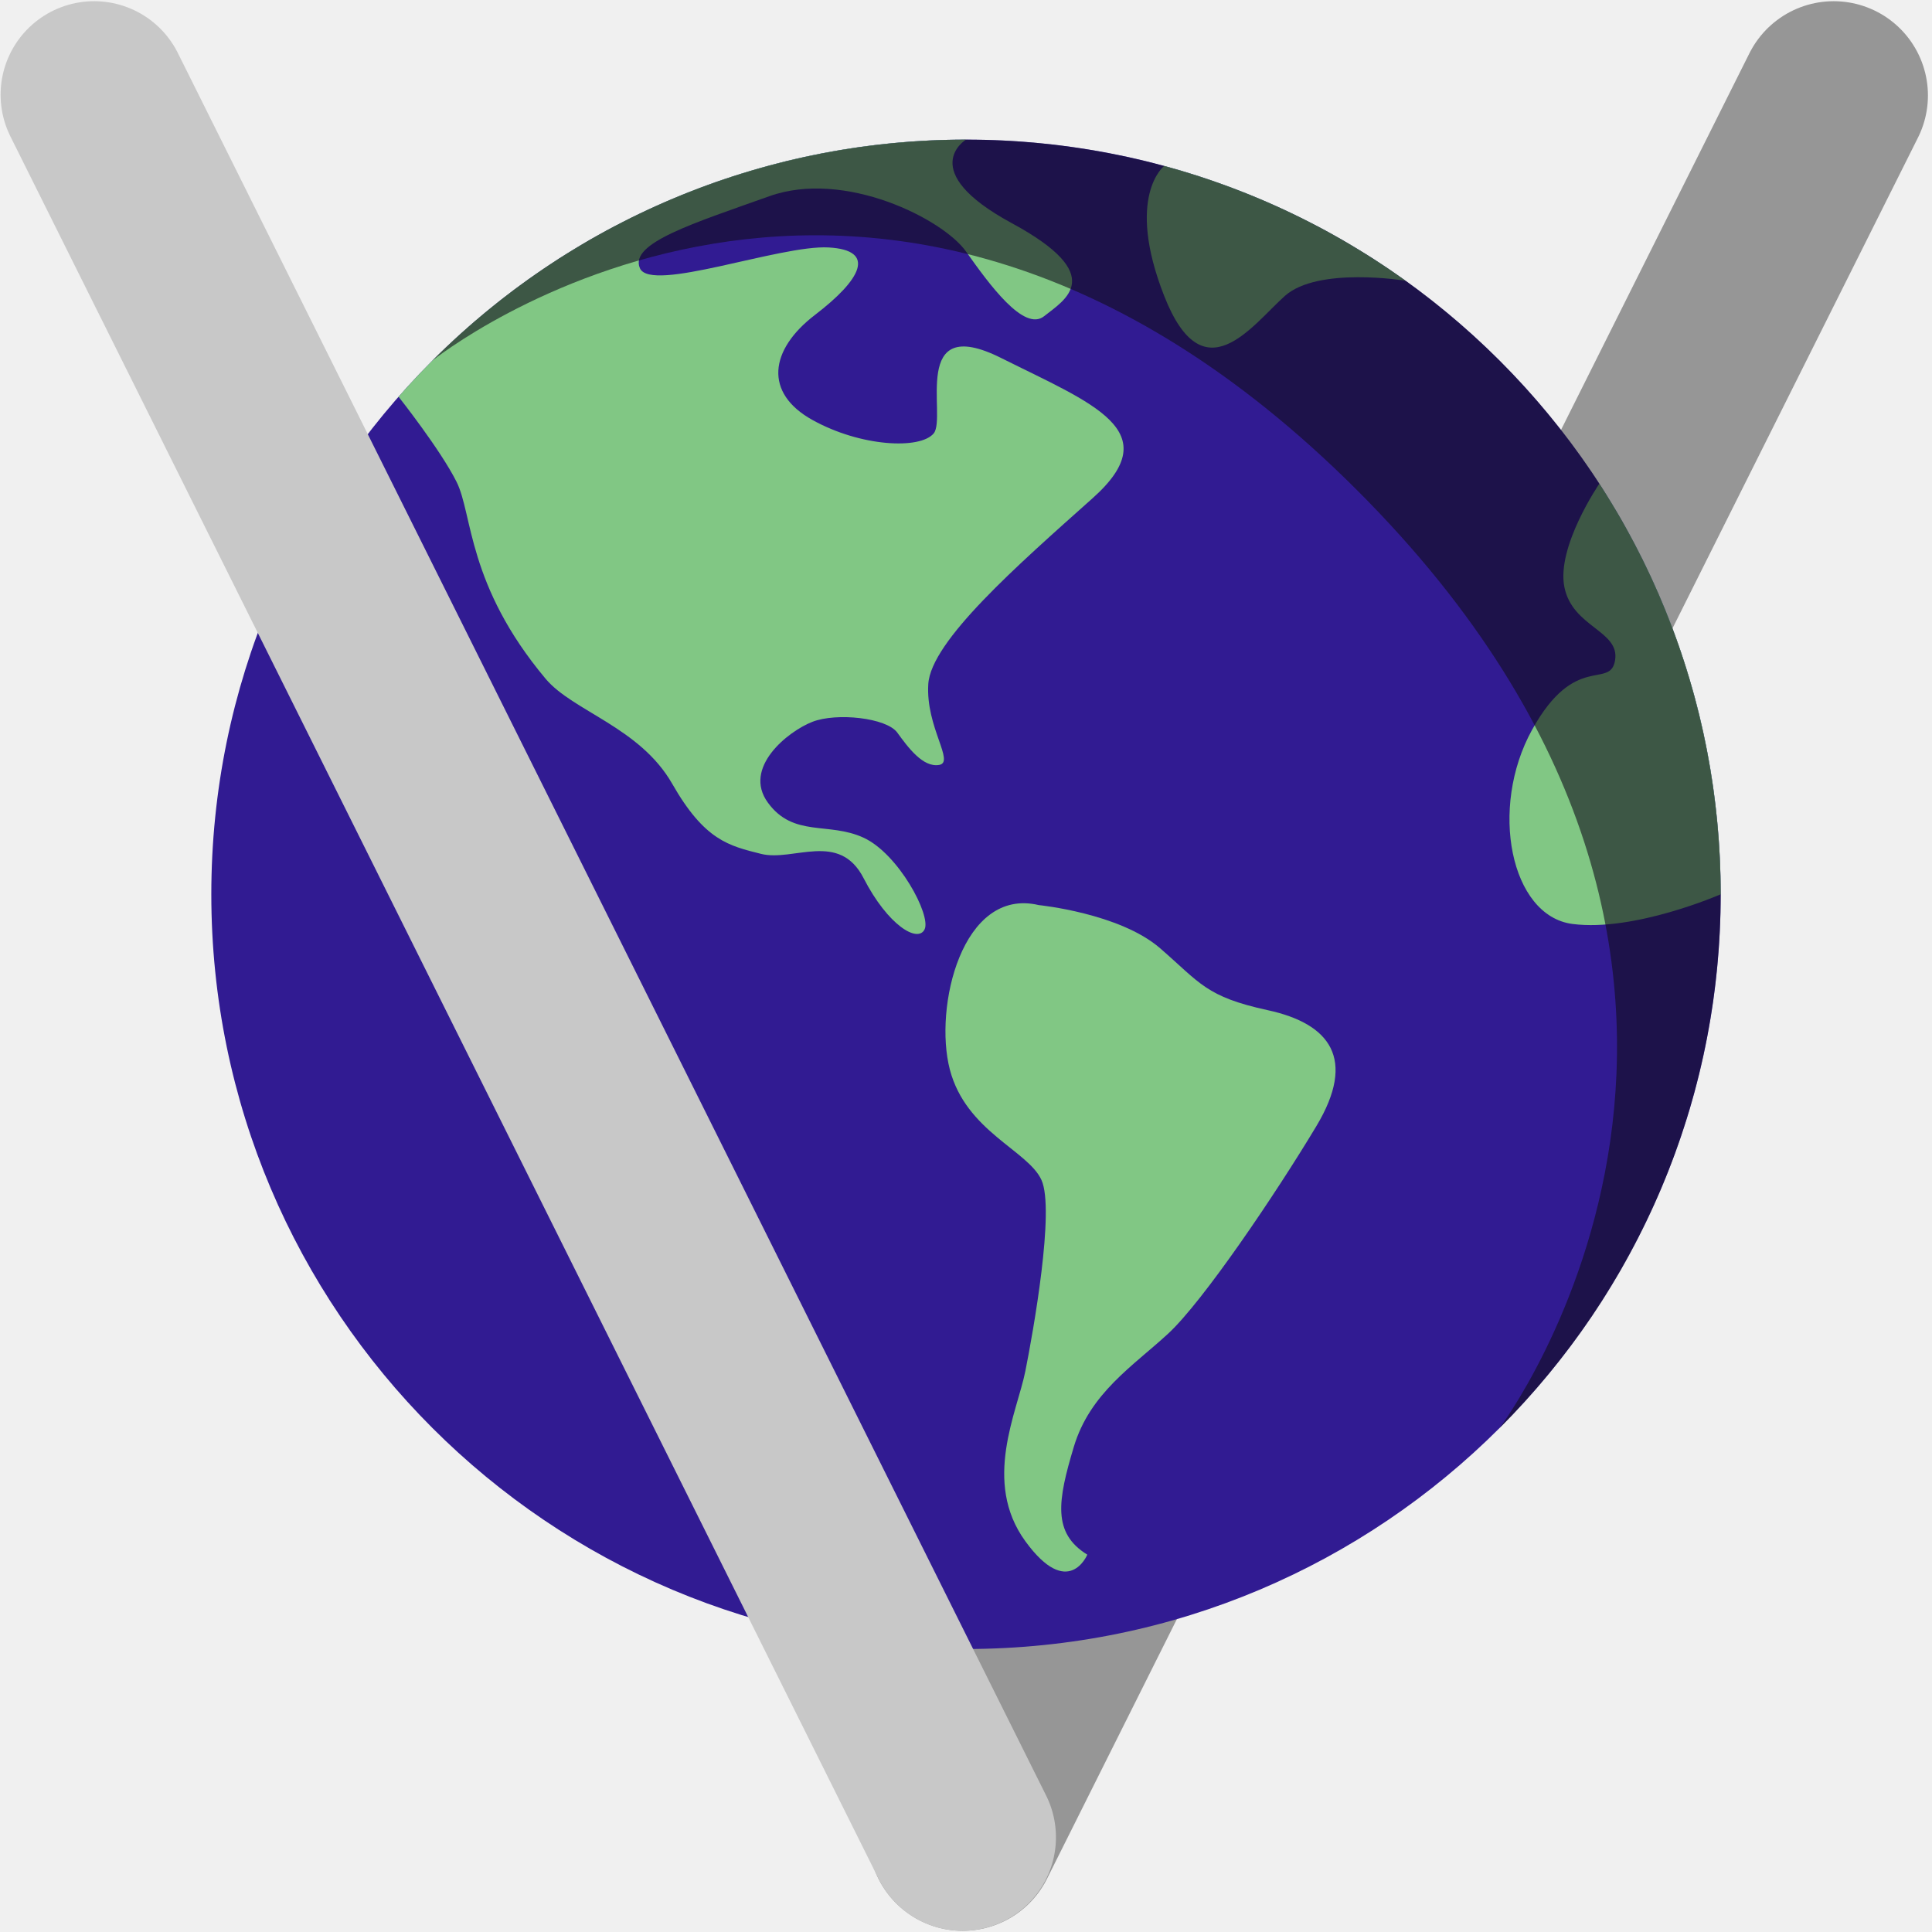
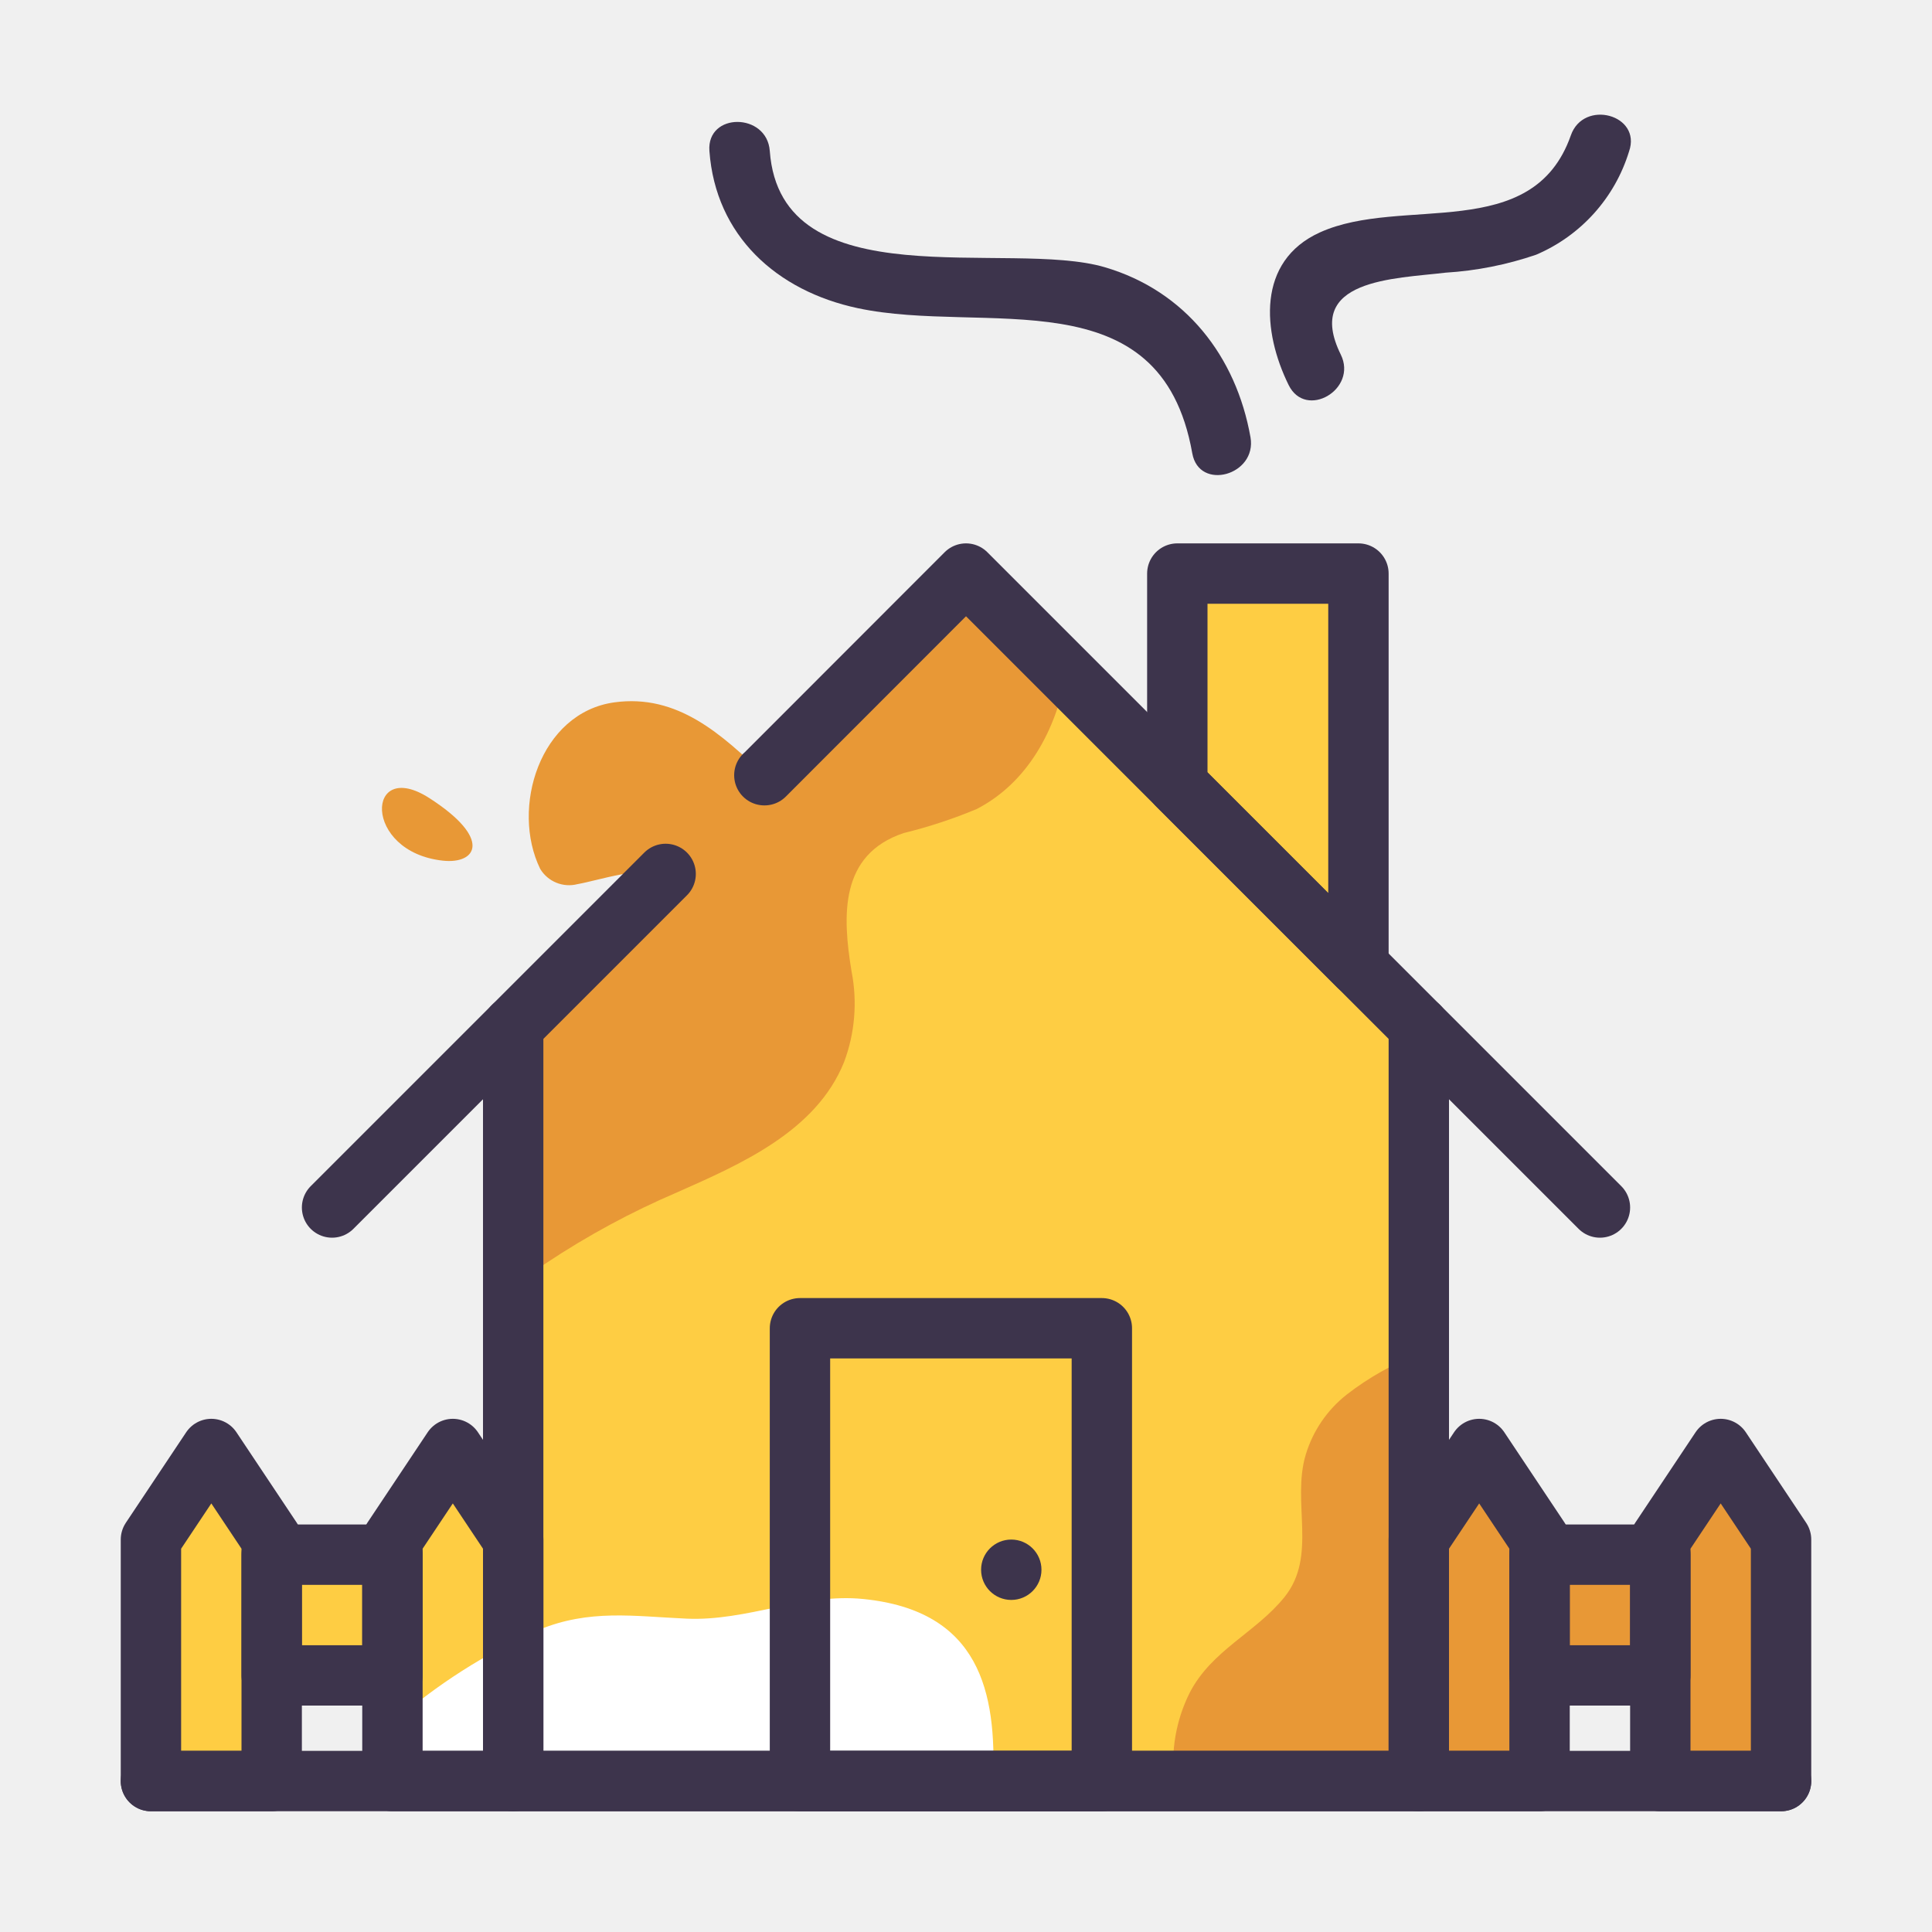
- <svg xmlns="http://www.w3.org/2000/svg" xml:space="preserve" style="enable-background:new 0 0 512 512;" viewBox="0 0 512 512" y="0px" x="0px" id="Layer_1" version="1.1">
-   <defs id="defs3799" />
-   <path style="fill:none;stroke:#969696;stroke-width:49.949;stroke-linecap:round;stroke-linejoin:miter;stroke-miterlimit:4;stroke-dasharray:none;stroke-opacity:1" d="M 485.948,25.293 255.135,486.707" id="path844-7" />
-   <g id="g3764" transform="matrix(0.7812498,0,0,0.78125,56,37)">
-     <circle id="circle3752" r="256" cy="256" cx="256" style="fill:#311b92;fill-opacity:1" />
-     <path id="path3754" d="m 512,256 c 0,-51.363 -15.124,-99.191 -41.165,-139.275 0,0 -14.604,21.334 -11.86,35.047 2.742,13.715 18.855,14.762 17.2,24.822 -1.655,10.06 -13.541,-2.879 -28.172,23.633 -14.63,26.514 -7.312,63.096 13.714,65.834 C 482.744,268.797 512,256 512,256 Z" style="fill:#81c784;fill-opacity:1" />
-     <path id="path3756" d="m 323.23,8.92 c 29.797,8.088 57.434,21.424 81.857,38.951 0,0 -29.684,-4.896 -40.929,5.158 -11.244,10.057 -27.643,33.832 -40.929,0 C 309.945,19.199 323.23,8.92 323.23,8.92 Z" style="fill:#81c784;fill-opacity:1" />
-     <path id="path3758" d="M 63.519,87.219 C 110.437,33.754 179.275,0 256,0 c 0,0 -17.368,10.516 15.546,28.344 32.915,17.83 17.828,26.057 10.971,31.543 C 275.661,65.373 263.768,48.916 256,37.946 248.231,26.973 214.868,10.061 189.266,19.206 c -25.601,9.145 -47.539,15.9 -43.885,24.408 3.653,8.506 47.539,-7.945 63.996,-7.035 16.457,0.912 10.971,10.967 -4.569,22.854 -15.542,11.887 -17.374,26.514 -0.916,35.656 16.456,9.146 36.566,10.061 41.143,4.576 4.574,-5.486 -8.229,-41.143 22.858,-25.602 31.087,15.541 56.688,24.691 31.087,47.545 -25.602,22.852 -54.857,48.461 -55.773,63.084 -0.916,14.625 9.146,26.52 3.66,27.43 -5.486,0.91 -10.521,-5.941 -14.176,-10.973 -3.653,-5.029 -20.571,-6.855 -28.799,-3.658 -8.229,3.197 -23.774,15.541 -15.086,27.428 8.689,11.889 20.565,6.396 32.454,11.883 11.887,5.486 22.972,26.365 20.696,31.084 -2.276,4.717 -12.409,-1.256 -20.696,-17.369 -8.289,-16.115 -23.835,-5.486 -34.773,-8.229 -10.939,-2.742 -19.168,-4.57 -30.14,-23.771 C 145.375,199.318 122.66,193.945 113.378,182.861 86.789,151.111 88.691,127.09 83.206,116.119 77.72,105.145 63.519,87.219 63.519,87.219 Z" style="fill:#81c784;fill-opacity:1" />
-     <path id="path3760" d="m 280.685,259.658 c 0,0 27.429,2.738 41.143,14.627 13.714,11.887 15.546,16.461 36.573,21.031 21.027,4.568 30.172,16.451 16.457,39.311 -13.714,22.857 -38.404,59.43 -50.287,70.402 -11.882,10.973 -26.512,20.115 -31.998,38.4 -5.485,18.283 -7.317,29.248 4.57,36.568 0,0 -6.396,15.545 -21.026,-4.57 -14.631,-20.117 -2.744,-43.885 0,-57.6 2.742,-13.713 10.055,-54.852 5.484,-64.914 -4.568,-10.059 -25.601,-16.461 -31.087,-37.486 -5.486,-21.026 4.115,-61.944 30.171,-55.769 z" style="fill:#81c784;fill-opacity:1" />
-     <path id="path3762" d="m 74.98,74.983 c 99.975,-99.977 262.062,-99.975 362.038,0 99.976,99.973 99.976,262.062 0.001,362.037 0,0 116.148,-153.59 -48.293,-318.031 C 224.284,-45.453 74.98,74.983 74.98,74.983 Z" style="opacity:0.6;fill:#0f0c1a;fill-opacity:1;enable-background:new" />
-   </g>
-   <g id="g3766" />
-   <g id="g3768" />
-   <g id="g3770" />
-   <g id="g3772" />
-   <g id="g3774" />
-   <g id="g3776" />
-   <g id="g3778" />
-   <g id="g3780" />
-   <g id="g3782" />
-   <g id="g3784" />
-   <g id="g3786" />
-   <g id="g3788" />
-   <g id="g3790" />
-   <g id="g3792" />
-   <g id="g3794" />
-   <path style="fill:none;stroke:#c8c8c8;stroke-width:49.575;stroke-linecap:round;stroke-linejoin:miter;stroke-miterlimit:4;stroke-dasharray:none;stroke-opacity:1" d="M 24.946,25.103 255.051,486.896" id="path844" />
+ <svg xmlns="http://www.w3.org/2000/svg" id="icons" viewBox="0 0 128 128">
+   <defs>
+     <style>.Graphic-Style-5{fill:#fecd43;}.cls-1{fill:#e89836;}.cls-2{fill:#fff;}.cls-3{fill:none;stroke:#3d344c;stroke-linecap:round;stroke-linejoin:round;stroke-width:4px;}.cls-4{fill:#3d344c;}</style>
+   </defs>
+   <polygon class="Graphic-Style-5" points="118 102 118 118 110 118 110 111 102 111 102 118 26 118 26 111 18 111 18 118 10 118 10 102 14 96 18 102 18 103 26 103 26 102 30 96 34 102 34 68 64 38 78 52 78 38 90 38 90 64 94 68 94 102 98 96 102 102 102 103 110 103 110 102 114 96 118 102" />
+   <path class="cls-1" d="M50.641,51.359c-2.83-2.711-5.755-5.4-9.938-4.826-4.933.682-6.887,7-4.911,11.038a2.234,2.234,0,0,0,2.471,1.005c1.384-.243,4.287-1.233,5.829-.669L34,68V85.09c.71-.42,1.43-.89,2.19-1.41A54,54,0,0,1,44.85,79c4.22-1.87,9.22-4.04,11.07-8.63a11.043,11.043,0,0,0,.5-6c-.61-3.69-.81-7.76,3.46-9.18a32.888,32.888,0,0,0,4.83-1.59c3.38-1.75,5.25-5.23,5.93-8.96L64,38Z" />
+   <path class="cls-1" d="M114,96l-4,6v1h-8v-1l-4-6-4,6V89.71a18.5,18.5,0,0,0-4.77,2.68,7.987,7.987,0,0,0-2.72,3.98c-.95,3.16.79,6.71-1.41,9.44-1.9,2.36-4.82,3.51-6.28,6.34A10.344,10.344,0,0,0,77.8,118H102v-7h8v7h8V102Z" />
+   <path class="cls-2" d="M57.21,105.94c-3.96-.41-7.72,1.48-11.72,1.3-3.54-.16-6.43-.64-9.79.74a37.61,37.61,0,0,0-9.7,6.19V118H65.79C66.04,112.09,64.91,106.72,57.21,105.94Z" />
+   <polyline class="cls-3" points="94 68 94 118 34 118 34 68" />
+   <line class="cls-3" x1="44.1" y1="57.9" x2="22" y2="80" />
+   <polyline class="cls-3" points="50.64 51.36 50.65 51.36 64 38 106 80" />
+   <rect class="cls-3" x="53" y="88" width="20" height="30" />
+   <polygon class="cls-3" points="90 38 90 64 78 52 78 38 90 38" />
+   <line class="cls-3" x1="10" y1="118" x2="118" y2="118" />
+   <polygon class="cls-3" points="118 118 110 118 110 102 114 96 118 102 118 118" />
+   <polygon class="cls-3" points="102 118 94 118 94 102 98 96 102 102 102 118" />
+   <rect class="cls-3" x="102" y="103" width="8" height="8" />
+   <polygon class="cls-3" points="34 118 26 118 26 102 30 96 34 102 34 118" />
+   <polygon class="cls-3" points="18 118 10 118 10 102 14 96 18 102 18 118" />
+   <rect class="cls-3" x="18" y="103" width="8" height="8" />
+   <path class="cls-1" d="M29.344,57.021c-5.354-.58-5.105-6.851-.9-4.146S31.567,57.262,29.344,57.021Z" />
+   <path class="cls-4" d="M47,10c.408,5.616,4.451,9.275,9.836,10.419,8.427,1.79,20.06-2.214,22.155,9.612.448,2.53,4.3,1.458,3.857-1.063-.951-5.366-4.315-9.687-9.636-11.259C66.823,15.82,51.725,19.961,51,10c-.186-2.552-4.187-2.573-4,0Z" />
+   <path class="cls-4" d="M88.83,23.491c-2.466-5.006,3.571-5.021,6.942-5.426a22.833,22.833,0,0,0,6-1.189,10.905,10.905,0,0,0,6.157-6.844c.854-2.434-3.009-3.481-3.857-1.063-2.528,7.208-11.19,3.962-16.63,6.431-4.2,1.908-3.8,6.592-2.066,10.11,1.137,2.309,4.588.285,3.454-2.019Z" />
+   <circle class="cls-4" cx="67" cy="104" r="2" />
</svg>
